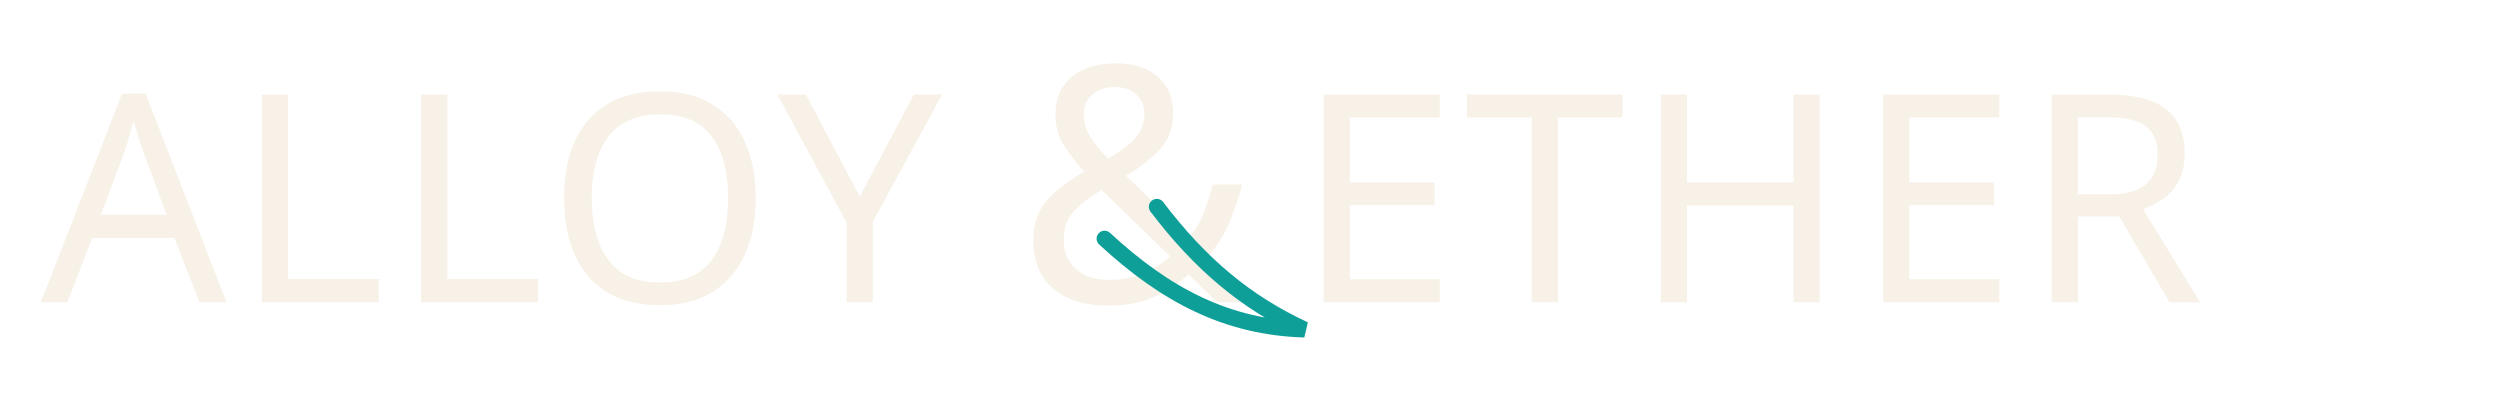
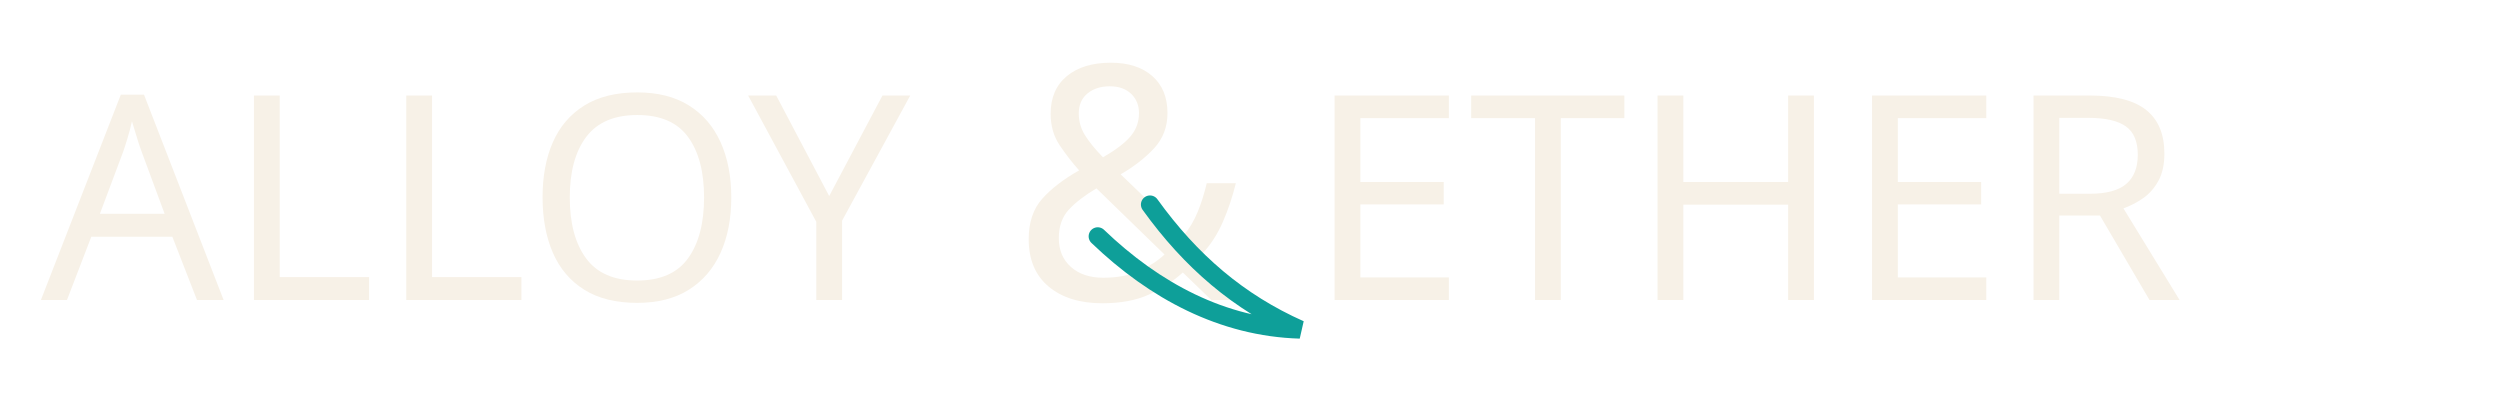
<svg xmlns="http://www.w3.org/2000/svg" viewBox="0 0 1100 180" role="img" aria-labelledby="title">
-   <g fill="#F7F1E7" font-family="'Plus Jakarta Sans', 'Century Gothic', sans-serif" font-size="128" font-weight="300" letter-spacing="3">
-     <text x="18" y="133">ALLOY</text>
-     <text x="447" y="133" font-size="145">&amp;</text>
-     <text x="570" y="133">ETHER</text>
+   <g fill="#F7F1E7" font-family="'Plus Jakarta Sans','Manrope','Century Gothic',sans-serif" font-size="126" font-weight="300" letter-spacing="1">
+     <text x="18" y="132">ALLOY</text>
+     <text x="445" y="132" font-size="144">&amp;</text>
+     <text x="575" y="132">ETHER</text>
  </g>
-   <path d="M486 105c27 25 54 39 88 40-26-12-46-29-65-54" fill="none" stroke="#0E9F99" stroke-width="7" stroke-linecap="round" />
+   <path d="M483 104C508 128 538 144 572 145c-27-12-48-30-66-55" fill="none" stroke="#0E9F99" stroke-width="8" stroke-linecap="round" />
</svg>
